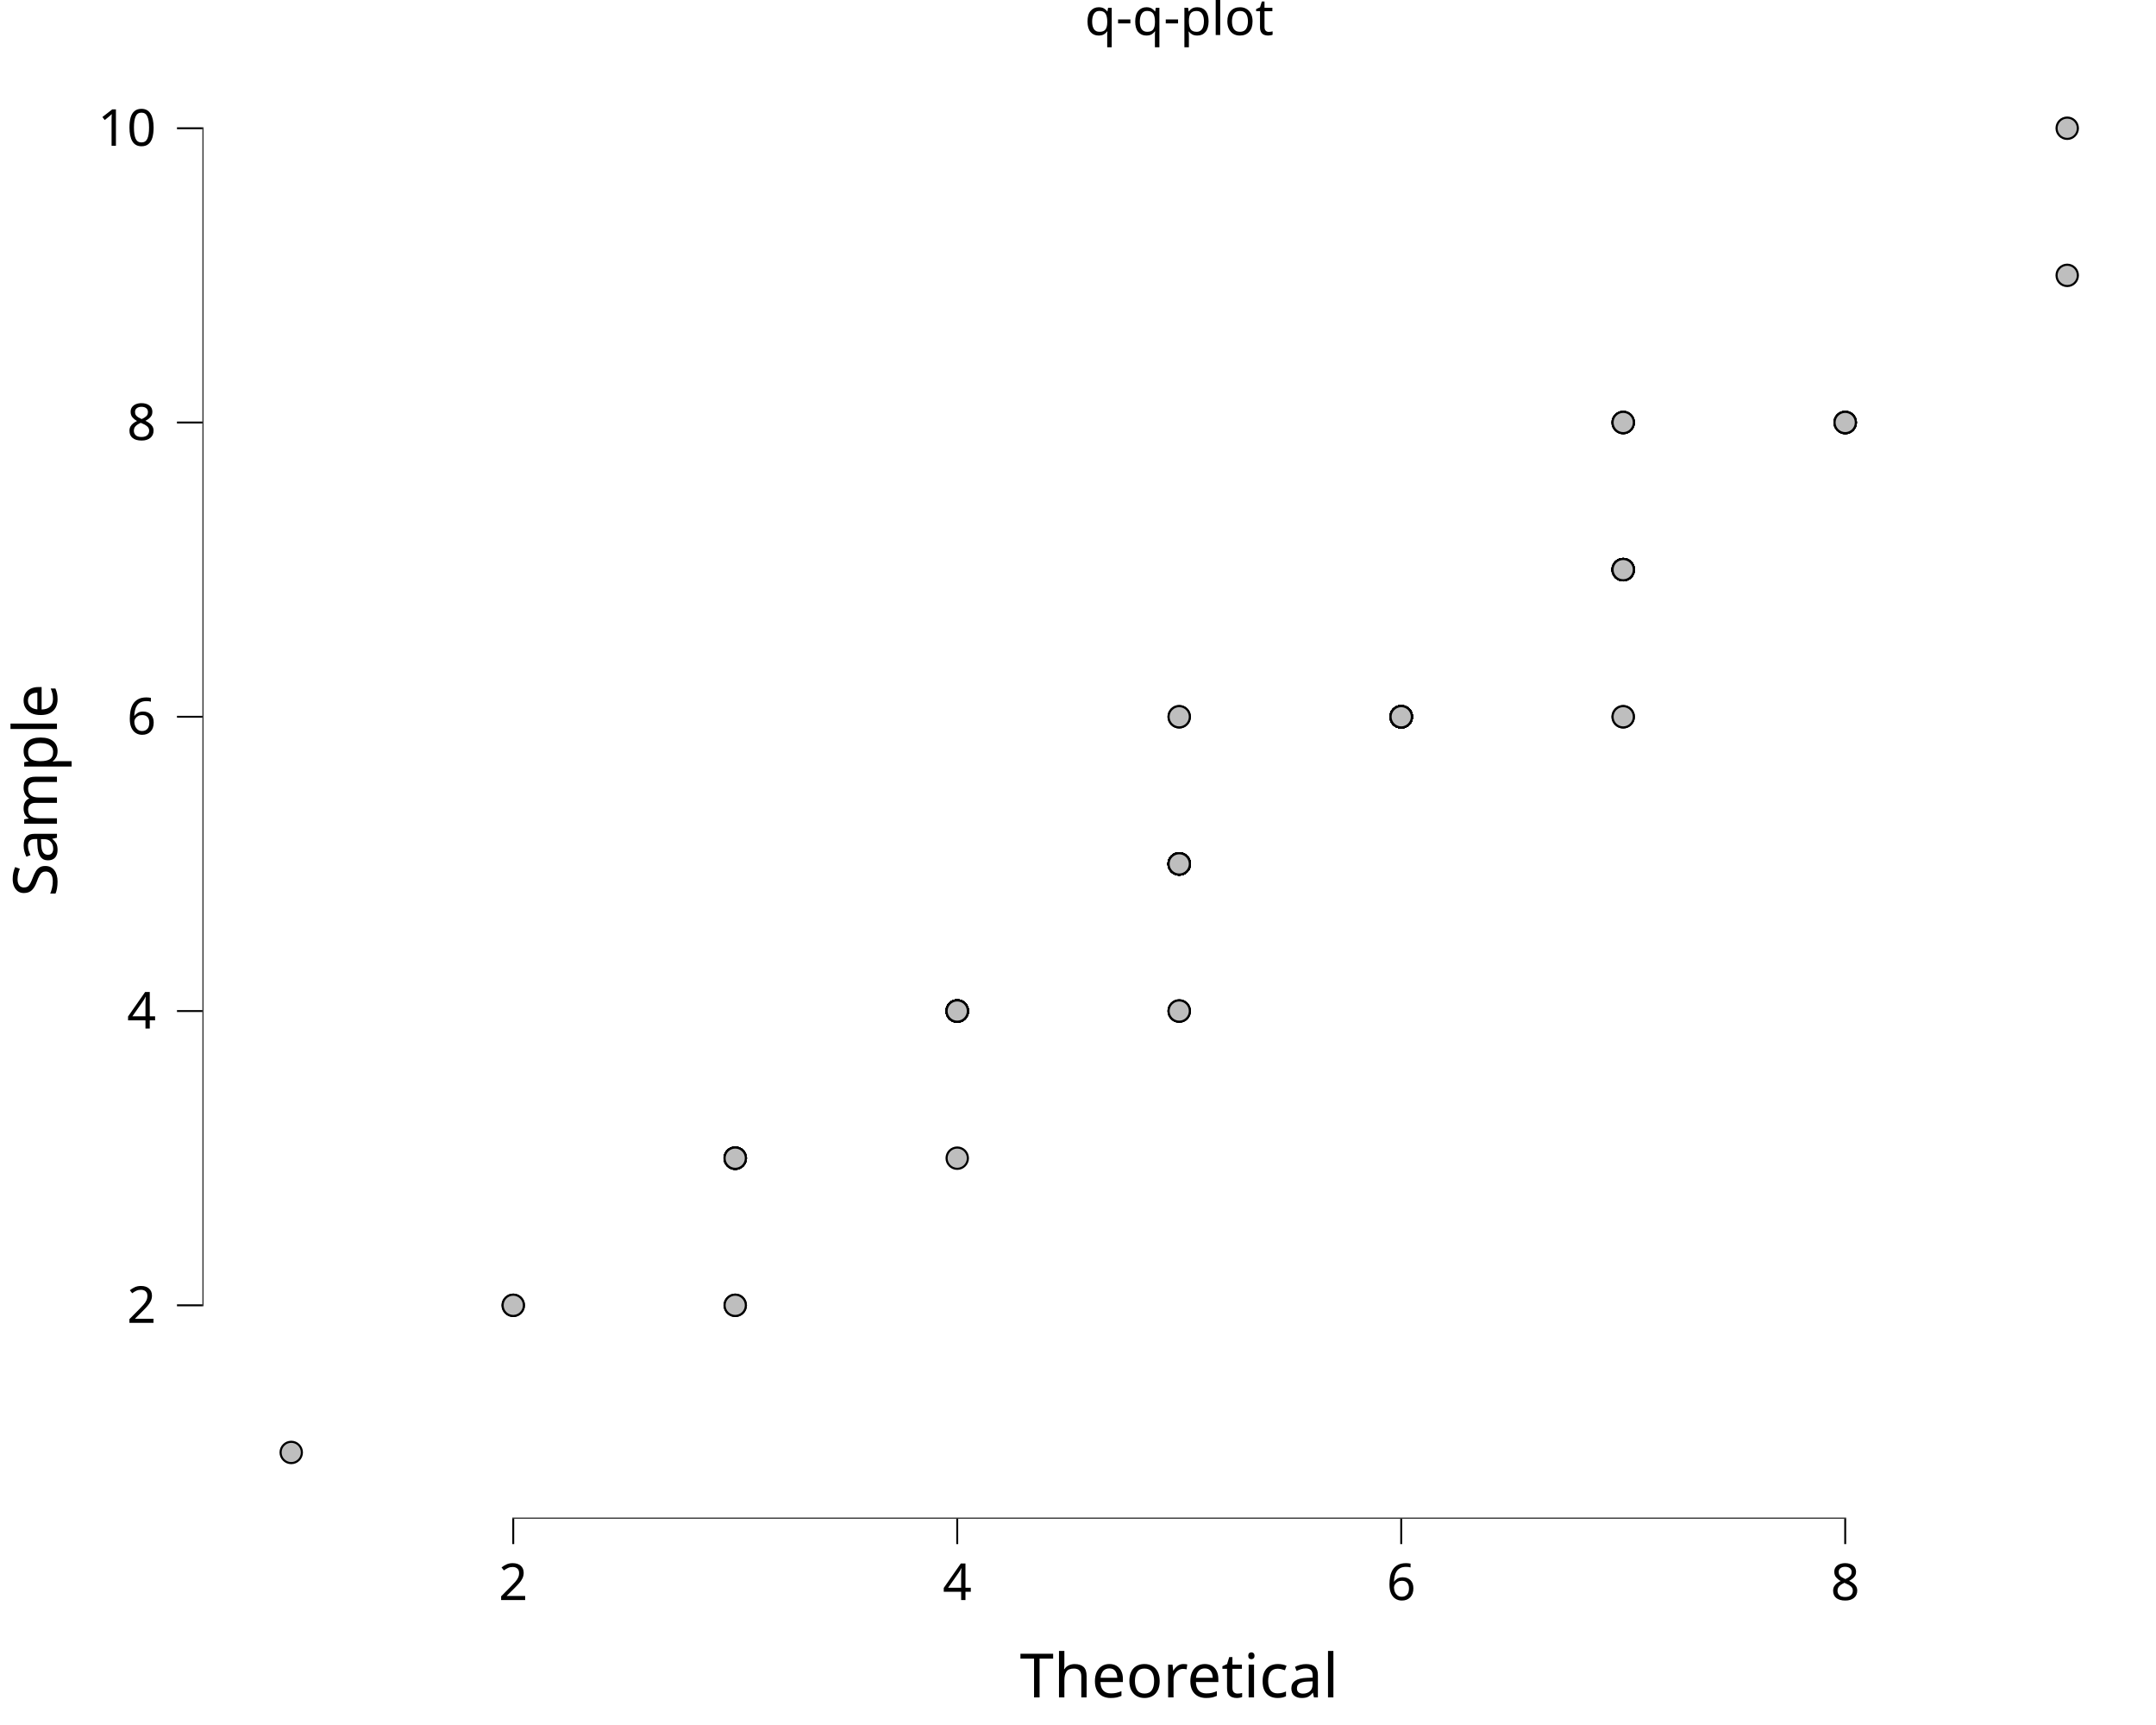
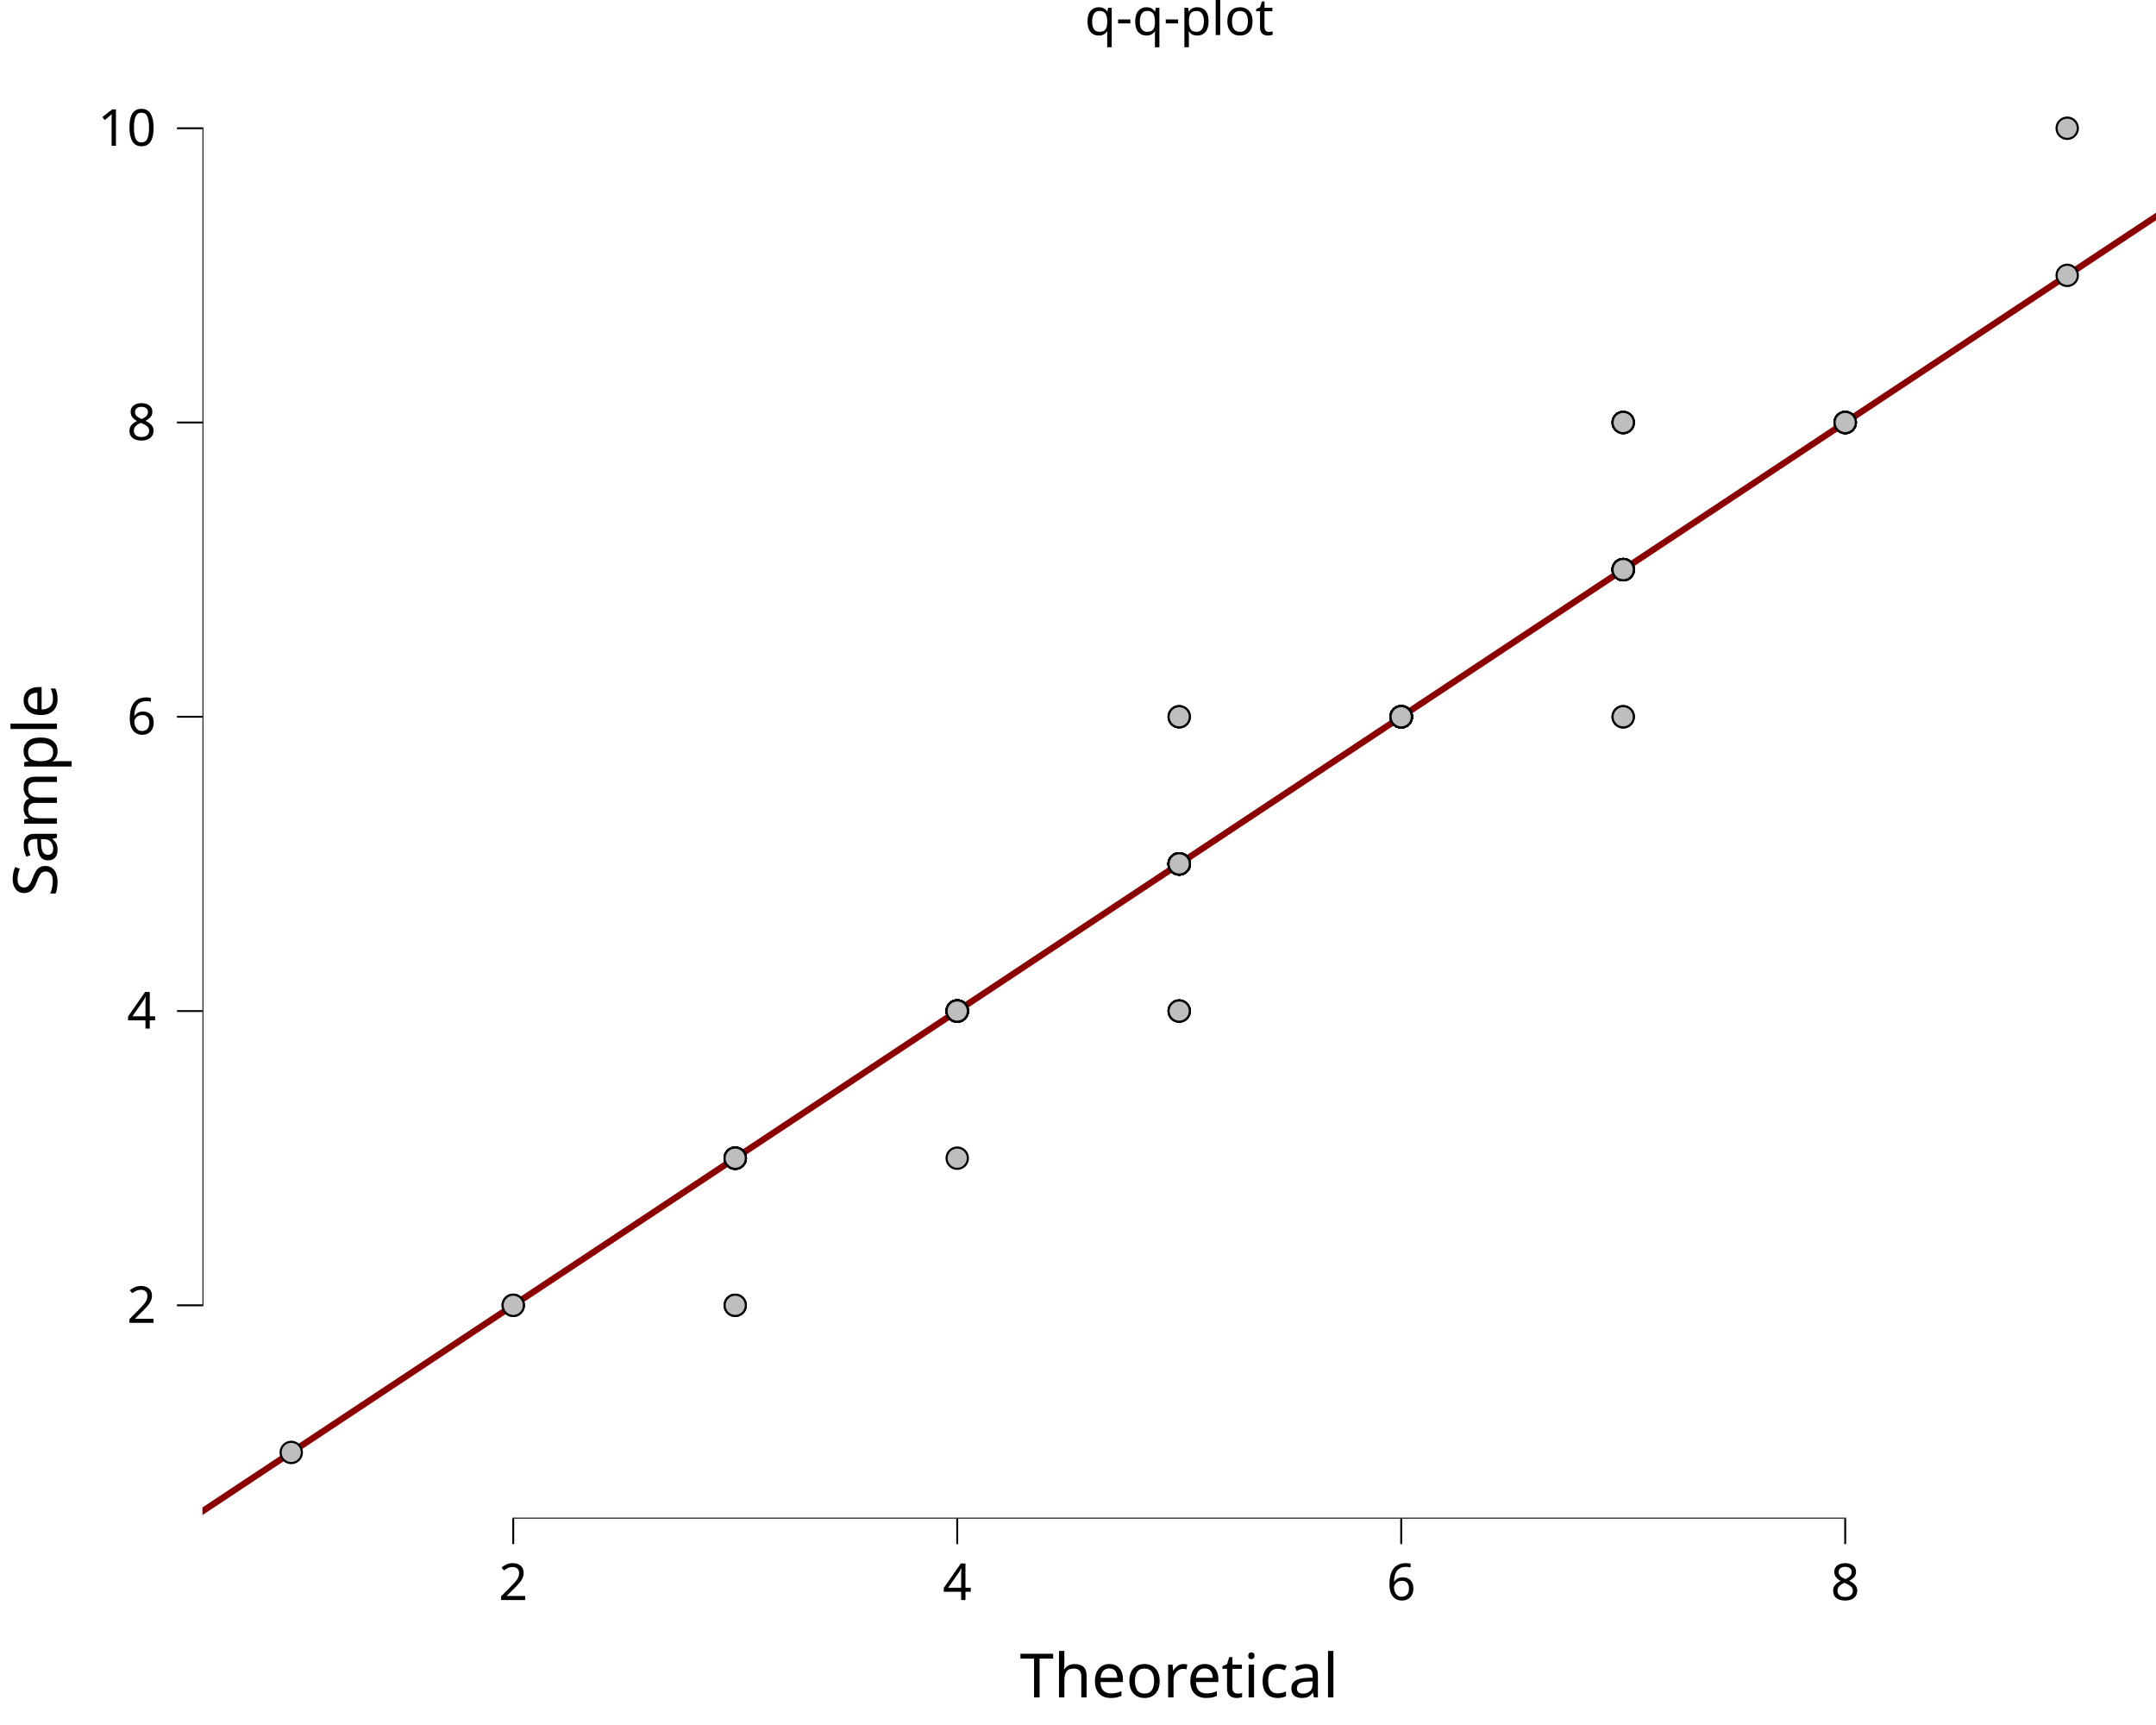
<svg xmlns="http://www.w3.org/2000/svg" class="svglite" data-engine-version="2.0" width="720.00pt" height="576.00pt" viewBox="0 0 720.00 576.00">
  <defs>
    <style type="text/css">
    .svglite line, .svglite polyline, .svglite polygon, .svglite path, .svglite rect, .svglite circle {
      fill: none;
      stroke: #000000;
      stroke-linecap: round;
      stroke-linejoin: round;
      stroke-miterlimit: 10.00;
    }
  </style>
  </defs>
  <rect width="100%" height="100%" style="stroke: none; fill: #FFFFFF;" />
  <defs>
    <clipPath id="cpMC4wMHw3MjAuMDB8MC4wMHw1NzYuMDA=">
      <rect x="0.00" y="0.00" width="720.00" height="576.00" />
    </clipPath>
  </defs>
  <g clip-path="url(#cpMC4wMHw3MjAuMDB8MC4wMHw1NzYuMDA=)">
    <rect x="0.00" y="0.00" width="720.00" height="576.00" style="stroke-width: 10.67; stroke: none;" />
  </g>
  <defs>
    <clipPath id="cpNjcuNjF8NzIwLjAwfDIwLjcxfDUwNy4wOQ==">
      <rect x="67.61" y="20.71" width="652.39" height="486.39" />
    </clipPath>
  </defs>
  <g clip-path="url(#cpNjcuNjF8NzIwLjAwfDIwLjcxfDUwNy4wOQ==)">
    <rect x="67.61" y="20.71" width="652.39" height="486.39" style="stroke-width: 10.67; stroke: none;" />
+     <line x1="-584.79" y1="936.98" x2="1372.39" y2="-360.05" style="stroke-width: 2.13; stroke: #8B0000; stroke-linecap: butt;" />
    <circle cx="97.26" cy="484.99" r="3.56" style="stroke-width: 0.71; fill: #BEBEBE;" />
    <circle cx="171.40" cy="435.86" r="3.56" style="stroke-width: 0.71; fill: #BEBEBE;" />
    <circle cx="171.40" cy="435.86" r="3.56" style="stroke-width: 0.71; fill: #BEBEBE;" />
    <circle cx="245.53" cy="435.86" r="3.56" style="stroke-width: 0.71; fill: #BEBEBE;" />
    <circle cx="245.53" cy="435.86" r="3.56" style="stroke-width: 0.71; fill: #BEBEBE;" />
    <circle cx="245.53" cy="386.73" r="3.56" style="stroke-width: 0.71; fill: #BEBEBE;" />
    <circle cx="245.53" cy="386.73" r="3.56" style="stroke-width: 0.71; fill: #BEBEBE;" />
    <circle cx="245.53" cy="386.73" r="3.56" style="stroke-width: 0.71; fill: #BEBEBE;" />
    <circle cx="245.53" cy="386.73" r="3.56" style="stroke-width: 0.71; fill: #BEBEBE;" />
    <circle cx="245.53" cy="386.73" r="3.56" style="stroke-width: 0.71; fill: #BEBEBE;" />
    <circle cx="245.53" cy="386.73" r="3.56" style="stroke-width: 0.71; fill: #BEBEBE;" />
    <circle cx="245.53" cy="386.73" r="3.56" style="stroke-width: 0.71; fill: #BEBEBE;" />
    <circle cx="319.67" cy="386.73" r="3.56" style="stroke-width: 0.71; fill: #BEBEBE;" />
    <circle cx="319.67" cy="337.60" r="3.56" style="stroke-width: 0.71; fill: #BEBEBE;" />
    <circle cx="319.67" cy="337.60" r="3.56" style="stroke-width: 0.71; fill: #BEBEBE;" />
    <circle cx="319.67" cy="337.60" r="3.56" style="stroke-width: 0.71; fill: #BEBEBE;" />
    <circle cx="319.67" cy="337.60" r="3.56" style="stroke-width: 0.71; fill: #BEBEBE;" />
    <circle cx="319.67" cy="337.60" r="3.56" style="stroke-width: 0.71; fill: #BEBEBE;" />
    <circle cx="319.67" cy="337.60" r="3.56" style="stroke-width: 0.71; fill: #BEBEBE;" />
    <circle cx="319.67" cy="337.60" r="3.56" style="stroke-width: 0.71; fill: #BEBEBE;" />
    <circle cx="319.67" cy="337.60" r="3.56" style="stroke-width: 0.71; fill: #BEBEBE;" />
    <circle cx="319.67" cy="337.60" r="3.56" style="stroke-width: 0.71; fill: #BEBEBE;" />
    <circle cx="319.67" cy="337.60" r="3.56" style="stroke-width: 0.71; fill: #BEBEBE;" />
    <circle cx="319.67" cy="337.60" r="3.56" style="stroke-width: 0.71; fill: #BEBEBE;" />
    <circle cx="319.67" cy="337.60" r="3.56" style="stroke-width: 0.71; fill: #BEBEBE;" />
    <circle cx="319.67" cy="337.60" r="3.56" style="stroke-width: 0.71; fill: #BEBEBE;" />
    <circle cx="319.67" cy="337.60" r="3.56" style="stroke-width: 0.71; fill: #BEBEBE;" />
    <circle cx="319.67" cy="337.60" r="3.56" style="stroke-width: 0.71; fill: #BEBEBE;" />
    <circle cx="319.67" cy="337.60" r="3.56" style="stroke-width: 0.71; fill: #BEBEBE;" />
    <circle cx="393.80" cy="337.60" r="3.56" style="stroke-width: 0.71; fill: #BEBEBE;" />
    <circle cx="393.80" cy="337.60" r="3.56" style="stroke-width: 0.71; fill: #BEBEBE;" />
    <circle cx="393.80" cy="337.60" r="3.56" style="stroke-width: 0.71; fill: #BEBEBE;" />
    <circle cx="393.80" cy="288.47" r="3.56" style="stroke-width: 0.71; fill: #BEBEBE;" />
    <circle cx="393.80" cy="288.47" r="3.56" style="stroke-width: 0.71; fill: #BEBEBE;" />
    <circle cx="393.80" cy="288.47" r="3.56" style="stroke-width: 0.71; fill: #BEBEBE;" />
    <circle cx="393.80" cy="288.47" r="3.56" style="stroke-width: 0.71; fill: #BEBEBE;" />
    <circle cx="393.80" cy="288.47" r="3.56" style="stroke-width: 0.71; fill: #BEBEBE;" />
    <circle cx="393.80" cy="288.47" r="3.56" style="stroke-width: 0.71; fill: #BEBEBE;" />
    <circle cx="393.80" cy="288.47" r="3.56" style="stroke-width: 0.71; fill: #BEBEBE;" />
    <circle cx="393.80" cy="288.47" r="3.56" style="stroke-width: 0.71; fill: #BEBEBE;" />
    <circle cx="393.80" cy="288.47" r="3.56" style="stroke-width: 0.71; fill: #BEBEBE;" />
    <circle cx="393.80" cy="288.47" r="3.56" style="stroke-width: 0.71; fill: #BEBEBE;" />
    <circle cx="393.80" cy="288.47" r="3.56" style="stroke-width: 0.71; fill: #BEBEBE;" />
    <circle cx="393.80" cy="288.47" r="3.56" style="stroke-width: 0.71; fill: #BEBEBE;" />
    <circle cx="393.80" cy="288.47" r="3.56" style="stroke-width: 0.71; fill: #BEBEBE;" />
    <circle cx="393.80" cy="288.47" r="3.56" style="stroke-width: 0.71; fill: #BEBEBE;" />
    <circle cx="393.80" cy="288.47" r="3.56" style="stroke-width: 0.71; fill: #BEBEBE;" />
    <circle cx="393.80" cy="288.47" r="3.56" style="stroke-width: 0.71; fill: #BEBEBE;" />
    <circle cx="393.80" cy="288.47" r="3.56" style="stroke-width: 0.71; fill: #BEBEBE;" />
    <circle cx="393.80" cy="288.47" r="3.56" style="stroke-width: 0.71; fill: #BEBEBE;" />
    <circle cx="393.80" cy="288.47" r="3.56" style="stroke-width: 0.71; fill: #BEBEBE;" />
    <circle cx="393.80" cy="239.34" r="3.56" style="stroke-width: 0.71; fill: #BEBEBE;" />
    <circle cx="393.80" cy="239.34" r="3.56" style="stroke-width: 0.71; fill: #BEBEBE;" />
    <circle cx="467.94" cy="239.34" r="3.56" style="stroke-width: 0.71; fill: #BEBEBE;" />
    <circle cx="467.94" cy="239.34" r="3.56" style="stroke-width: 0.71; fill: #BEBEBE;" />
    <circle cx="467.94" cy="239.34" r="3.56" style="stroke-width: 0.71; fill: #BEBEBE;" />
    <circle cx="467.94" cy="239.34" r="3.56" style="stroke-width: 0.71; fill: #BEBEBE;" />
    <circle cx="467.94" cy="239.34" r="3.56" style="stroke-width: 0.71; fill: #BEBEBE;" />
    <circle cx="467.94" cy="239.34" r="3.56" style="stroke-width: 0.71; fill: #BEBEBE;" />
    <circle cx="467.94" cy="239.34" r="3.56" style="stroke-width: 0.71; fill: #BEBEBE;" />
    <circle cx="467.94" cy="239.34" r="3.56" style="stroke-width: 0.71; fill: #BEBEBE;" />
    <circle cx="467.94" cy="239.34" r="3.56" style="stroke-width: 0.71; fill: #BEBEBE;" />
    <circle cx="467.94" cy="239.34" r="3.56" style="stroke-width: 0.71; fill: #BEBEBE;" />
    <circle cx="467.94" cy="239.34" r="3.56" style="stroke-width: 0.71; fill: #BEBEBE;" />
    <circle cx="467.94" cy="239.34" r="3.56" style="stroke-width: 0.71; fill: #BEBEBE;" />
    <circle cx="467.94" cy="239.34" r="3.56" style="stroke-width: 0.71; fill: #BEBEBE;" />
    <circle cx="467.94" cy="239.34" r="3.56" style="stroke-width: 0.71; fill: #BEBEBE;" />
    <circle cx="467.94" cy="239.34" r="3.56" style="stroke-width: 0.71; fill: #BEBEBE;" />
    <circle cx="467.94" cy="239.34" r="3.56" style="stroke-width: 0.71; fill: #BEBEBE;" />
    <circle cx="467.94" cy="239.34" r="3.56" style="stroke-width: 0.71; fill: #BEBEBE;" />
    <circle cx="467.94" cy="239.34" r="3.56" style="stroke-width: 0.71; fill: #BEBEBE;" />
    <circle cx="467.94" cy="239.34" r="3.56" style="stroke-width: 0.71; fill: #BEBEBE;" />
    <circle cx="467.94" cy="239.34" r="3.56" style="stroke-width: 0.71; fill: #BEBEBE;" />
    <circle cx="467.94" cy="239.34" r="3.56" style="stroke-width: 0.71; fill: #BEBEBE;" />
    <circle cx="467.94" cy="239.34" r="3.56" style="stroke-width: 0.71; fill: #BEBEBE;" />
    <circle cx="467.94" cy="239.34" r="3.56" style="stroke-width: 0.71; fill: #BEBEBE;" />
    <circle cx="542.07" cy="239.34" r="3.56" style="stroke-width: 0.71; fill: #BEBEBE;" />
    <circle cx="542.07" cy="239.34" r="3.56" style="stroke-width: 0.71; fill: #BEBEBE;" />
    <circle cx="542.07" cy="190.21" r="3.56" style="stroke-width: 0.71; fill: #BEBEBE;" />
    <circle cx="542.07" cy="190.21" r="3.56" style="stroke-width: 0.71; fill: #BEBEBE;" />
    <circle cx="542.07" cy="190.21" r="3.56" style="stroke-width: 0.71; fill: #BEBEBE;" />
    <circle cx="542.07" cy="190.21" r="3.56" style="stroke-width: 0.71; fill: #BEBEBE;" />
    <circle cx="542.07" cy="190.21" r="3.56" style="stroke-width: 0.71; fill: #BEBEBE;" />
    <circle cx="542.07" cy="190.21" r="3.56" style="stroke-width: 0.71; fill: #BEBEBE;" />
    <circle cx="542.07" cy="190.21" r="3.56" style="stroke-width: 0.71; fill: #BEBEBE;" />
    <circle cx="542.07" cy="190.21" r="3.56" style="stroke-width: 0.71; fill: #BEBEBE;" />
    <circle cx="542.07" cy="190.21" r="3.56" style="stroke-width: 0.71; fill: #BEBEBE;" />
    <circle cx="542.07" cy="190.21" r="3.56" style="stroke-width: 0.71; fill: #BEBEBE;" />
    <circle cx="542.07" cy="141.08" r="3.56" style="stroke-width: 0.71; fill: #BEBEBE;" />
    <circle cx="542.07" cy="141.08" r="3.56" style="stroke-width: 0.71; fill: #BEBEBE;" />
    <circle cx="542.07" cy="141.08" r="3.56" style="stroke-width: 0.71; fill: #BEBEBE;" />
    <circle cx="542.07" cy="141.08" r="3.56" style="stroke-width: 0.71; fill: #BEBEBE;" />
    <circle cx="616.21" cy="141.08" r="3.56" style="stroke-width: 0.71; fill: #BEBEBE;" />
    <circle cx="616.21" cy="141.08" r="3.56" style="stroke-width: 0.71; fill: #BEBEBE;" />
    <circle cx="616.21" cy="141.08" r="3.56" style="stroke-width: 0.71; fill: #BEBEBE;" />
    <circle cx="616.21" cy="141.08" r="3.56" style="stroke-width: 0.71; fill: #BEBEBE;" />
    <circle cx="616.21" cy="141.08" r="3.56" style="stroke-width: 0.71; fill: #BEBEBE;" />
    <circle cx="616.21" cy="141.08" r="3.56" style="stroke-width: 0.71; fill: #BEBEBE;" />
    <circle cx="690.35" cy="91.95" r="3.56" style="stroke-width: 0.71; fill: #BEBEBE;" />
    <circle cx="690.35" cy="42.82" r="3.56" style="stroke-width: 0.71; fill: #BEBEBE;" />
    <line x1="171.08" y1="507.09" x2="616.53" y2="507.09" style="stroke-width: 0.64; stroke-linecap: butt;" />
    <line x1="67.61" y1="436.17" x2="67.61" y2="42.50" style="stroke-width: 0.64; stroke-linecap: butt;" />
    <rect x="67.61" y="20.71" width="652.39" height="486.39" style="stroke-width: 0.00; stroke: none;" />
  </g>
  <g clip-path="url(#cpMC4wMHw3MjAuMDB8MC4wMHw1NzYuMDA=)">
    <polyline points="67.61,507.09 67.61,20.71 " style="stroke-width: 0.00; stroke: none; stroke-linecap: butt;" />
    <text x="52.13" y="441.71" text-anchor="end" style="font-size: 17.00px; font-family: sans;" textLength="9.46px" lengthAdjust="spacingAndGlyphs">2</text>
    <text x="52.13" y="343.45" text-anchor="end" style="font-size: 17.00px; font-family: sans;" textLength="9.46px" lengthAdjust="spacingAndGlyphs">4</text>
    <text x="52.13" y="245.19" text-anchor="end" style="font-size: 17.00px; font-family: sans;" textLength="9.46px" lengthAdjust="spacingAndGlyphs">6</text>
    <text x="52.13" y="146.93" text-anchor="end" style="font-size: 17.00px; font-family: sans;" textLength="9.46px" lengthAdjust="spacingAndGlyphs">8</text>
    <text x="52.13" y="48.67" text-anchor="end" style="font-size: 17.00px; font-family: sans;" textLength="18.91px" lengthAdjust="spacingAndGlyphs">10</text>
    <polyline points="59.10,435.86 67.61,435.86 " style="stroke-width: 0.64; stroke-linecap: butt;" />
    <polyline points="59.10,337.60 67.61,337.60 " style="stroke-width: 0.64; stroke-linecap: butt;" />
    <polyline points="59.10,239.34 67.61,239.34 " style="stroke-width: 0.64; stroke-linecap: butt;" />
    <polyline points="59.10,141.08 67.61,141.08 " style="stroke-width: 0.64; stroke-linecap: butt;" />
    <polyline points="59.10,42.82 67.61,42.82 " style="stroke-width: 0.64; stroke-linecap: butt;" />
    <polyline points="67.61,507.09 720.00,507.09 " style="stroke-width: 0.00; stroke: none; stroke-linecap: butt;" />
    <polyline points="171.40,515.60 171.40,507.09 " style="stroke-width: 0.64; stroke-linecap: butt;" />
    <polyline points="319.67,515.60 319.67,507.09 " style="stroke-width: 0.64; stroke-linecap: butt;" />
    <polyline points="467.94,515.60 467.94,507.09 " style="stroke-width: 0.64; stroke-linecap: butt;" />
    <polyline points="616.21,515.60 616.21,507.09 " style="stroke-width: 0.64; stroke-linecap: butt;" />
    <text x="171.40" y="534.27" text-anchor="middle" style="font-size: 17.00px; font-family: sans;" textLength="9.46px" lengthAdjust="spacingAndGlyphs">2</text>
    <text x="319.67" y="534.27" text-anchor="middle" style="font-size: 17.00px; font-family: sans;" textLength="9.46px" lengthAdjust="spacingAndGlyphs">4</text>
    <text x="467.94" y="534.27" text-anchor="middle" style="font-size: 17.00px; font-family: sans;" textLength="9.46px" lengthAdjust="spacingAndGlyphs">6</text>
    <text x="616.21" y="534.27" text-anchor="middle" style="font-size: 17.00px; font-family: sans;" textLength="9.46px" lengthAdjust="spacingAndGlyphs">8</text>
    <text x="393.80" y="566.78" text-anchor="middle" style="font-size: 20.40px; font-family: sans;" textLength="100.92px" lengthAdjust="spacingAndGlyphs">Theoretical</text>
    <text transform="translate(19.02,263.90) rotate(-90)" text-anchor="middle" style="font-size: 20.40px; font-family: sans;" textLength="69.18px" lengthAdjust="spacingAndGlyphs">Sample</text>
    <text x="393.80" y="11.70" text-anchor="middle" style="font-size: 17.00px; font-family: sans;" textLength="57.64px" lengthAdjust="spacingAndGlyphs">q-q-plot</text>
  </g>
</svg>
